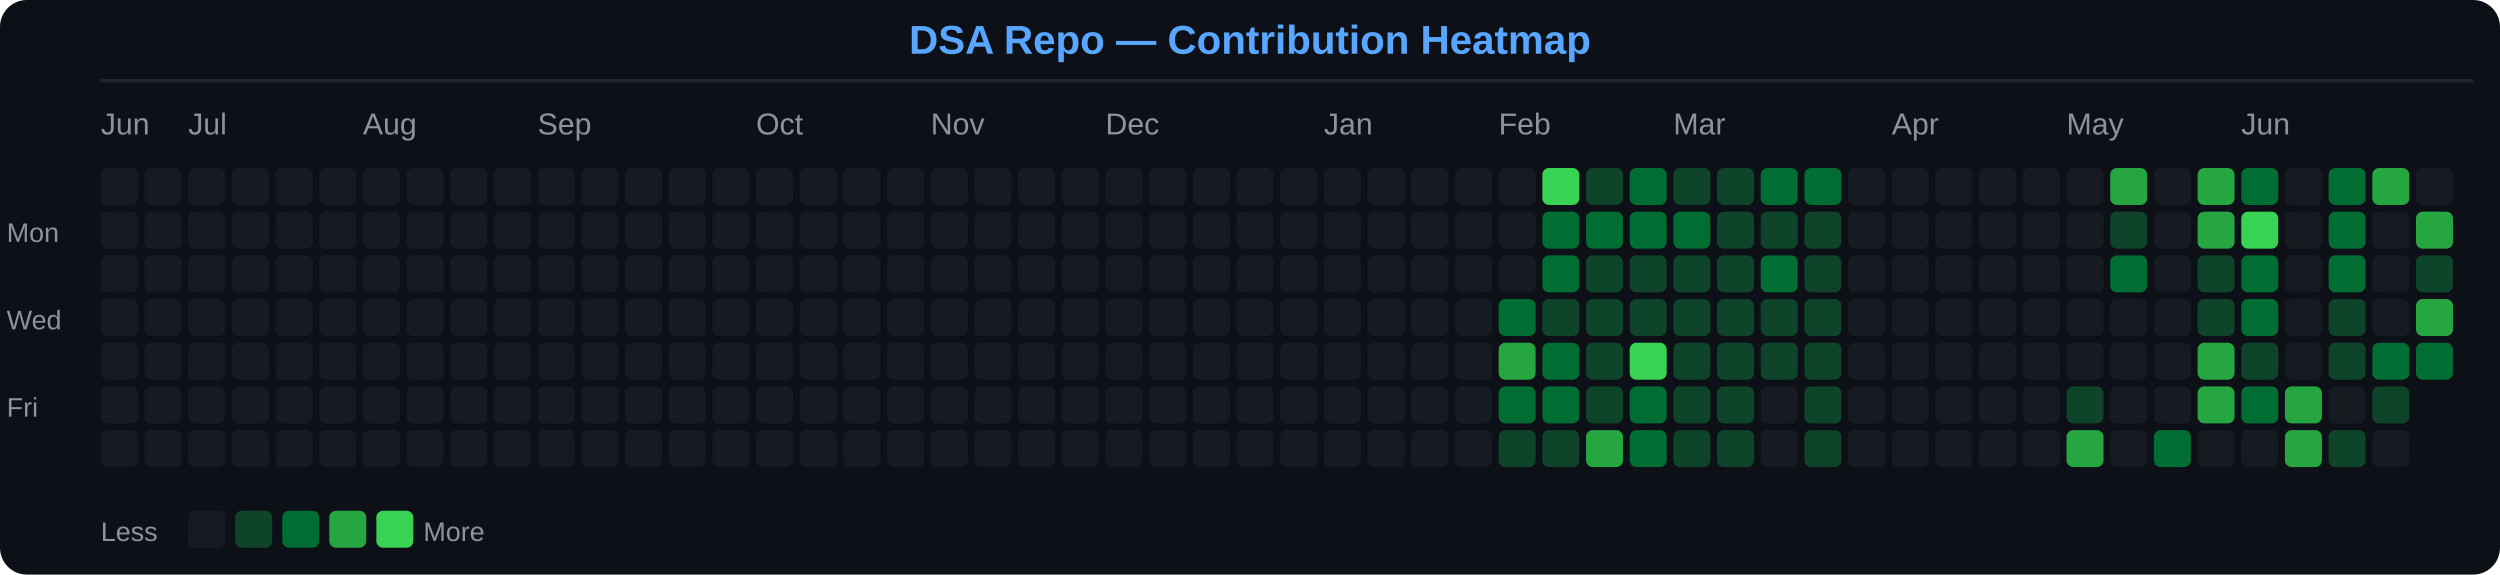
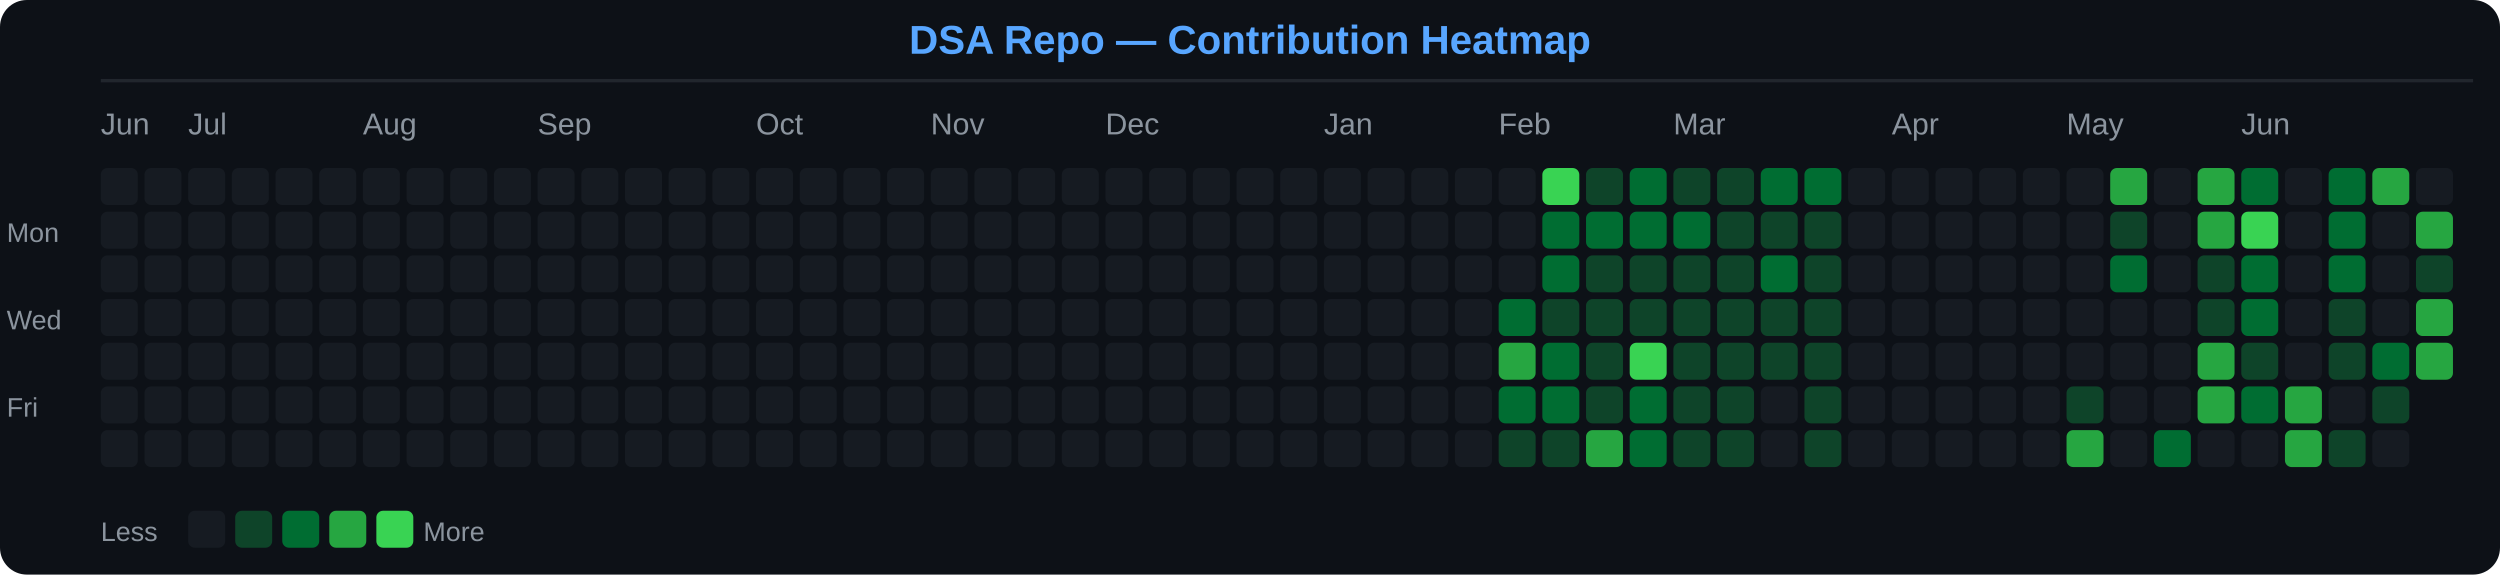
<svg xmlns="http://www.w3.org/2000/svg" width="744" height="171" viewBox="0 0 744 171">
  <rect width="744" height="171" fill="#0d1117" rx="8" />
  <text x="372" y="16" fill="#58a6ff" font-family="Arial,sans-serif" font-size="12" text-anchor="middle" font-weight="bold">DSA Repo — Contribution Heatmap</text>
  <line x1="30" y1="24" x2="736" y2="24" stroke="#21262d" stroke-width="1" />
  <text x="2" y="72" fill="#8b949e" font-family="Arial,sans-serif" font-size="8">Mon</text>
  <text x="2" y="98" fill="#8b949e" font-family="Arial,sans-serif" font-size="8">Wed</text>
  <text x="2" y="124" fill="#8b949e" font-family="Arial,sans-serif" font-size="8">Fri</text>
  <text x="30" y="40" fill="#8b949e" font-family="Arial,sans-serif" font-size="9">Jun</text>
  <rect x="30" y="50" width="11" height="11" rx="2" fill="#161b22" />
  <rect x="30" y="63" width="11" height="11" rx="2" fill="#161b22" />
  <rect x="30" y="76" width="11" height="11" rx="2" fill="#161b22" />
  <rect x="30" y="89" width="11" height="11" rx="2" fill="#161b22" />
  <rect x="30" y="102" width="11" height="11" rx="2" fill="#161b22" />
  <rect x="30" y="115" width="11" height="11" rx="2" fill="#161b22" />
  <rect x="30" y="128" width="11" height="11" rx="2" fill="#161b22" />
  <rect x="43" y="50" width="11" height="11" rx="2" fill="#161b22" />
  <rect x="43" y="63" width="11" height="11" rx="2" fill="#161b22" />
  <rect x="43" y="76" width="11" height="11" rx="2" fill="#161b22" />
  <rect x="43" y="89" width="11" height="11" rx="2" fill="#161b22" />
  <rect x="43" y="102" width="11" height="11" rx="2" fill="#161b22" />
  <rect x="43" y="115" width="11" height="11" rx="2" fill="#161b22" />
  <rect x="43" y="128" width="11" height="11" rx="2" fill="#161b22" />
  <text x="56" y="40" fill="#8b949e" font-family="Arial,sans-serif" font-size="9">Jul</text>
  <rect x="56" y="50" width="11" height="11" rx="2" fill="#161b22" />
  <rect x="56" y="63" width="11" height="11" rx="2" fill="#161b22" />
  <rect x="56" y="76" width="11" height="11" rx="2" fill="#161b22" />
  <rect x="56" y="89" width="11" height="11" rx="2" fill="#161b22" />
  <rect x="56" y="102" width="11" height="11" rx="2" fill="#161b22" />
  <rect x="56" y="115" width="11" height="11" rx="2" fill="#161b22" />
  <rect x="56" y="128" width="11" height="11" rx="2" fill="#161b22" />
  <rect x="69" y="50" width="11" height="11" rx="2" fill="#161b22" />
  <rect x="69" y="63" width="11" height="11" rx="2" fill="#161b22" />
  <rect x="69" y="76" width="11" height="11" rx="2" fill="#161b22" />
  <rect x="69" y="89" width="11" height="11" rx="2" fill="#161b22" />
  <rect x="69" y="102" width="11" height="11" rx="2" fill="#161b22" />
  <rect x="69" y="115" width="11" height="11" rx="2" fill="#161b22" />
  <rect x="69" y="128" width="11" height="11" rx="2" fill="#161b22" />
  <rect x="82" y="50" width="11" height="11" rx="2" fill="#161b22" />
  <rect x="82" y="63" width="11" height="11" rx="2" fill="#161b22" />
  <rect x="82" y="76" width="11" height="11" rx="2" fill="#161b22" />
  <rect x="82" y="89" width="11" height="11" rx="2" fill="#161b22" />
  <rect x="82" y="102" width="11" height="11" rx="2" fill="#161b22" />
  <rect x="82" y="115" width="11" height="11" rx="2" fill="#161b22" />
  <rect x="82" y="128" width="11" height="11" rx="2" fill="#161b22" />
  <rect x="95" y="50" width="11" height="11" rx="2" fill="#161b22" />
  <rect x="95" y="63" width="11" height="11" rx="2" fill="#161b22" />
  <rect x="95" y="76" width="11" height="11" rx="2" fill="#161b22" />
  <rect x="95" y="89" width="11" height="11" rx="2" fill="#161b22" />
  <rect x="95" y="102" width="11" height="11" rx="2" fill="#161b22" />
  <rect x="95" y="115" width="11" height="11" rx="2" fill="#161b22" />
  <rect x="95" y="128" width="11" height="11" rx="2" fill="#161b22" />
  <text x="108" y="40" fill="#8b949e" font-family="Arial,sans-serif" font-size="9">Aug</text>
  <rect x="108" y="50" width="11" height="11" rx="2" fill="#161b22" />
  <rect x="108" y="63" width="11" height="11" rx="2" fill="#161b22" />
  <rect x="108" y="76" width="11" height="11" rx="2" fill="#161b22" />
  <rect x="108" y="89" width="11" height="11" rx="2" fill="#161b22" />
  <rect x="108" y="102" width="11" height="11" rx="2" fill="#161b22" />
  <rect x="108" y="115" width="11" height="11" rx="2" fill="#161b22" />
  <rect x="108" y="128" width="11" height="11" rx="2" fill="#161b22" />
  <rect x="121" y="50" width="11" height="11" rx="2" fill="#161b22" />
  <rect x="121" y="63" width="11" height="11" rx="2" fill="#161b22" />
  <rect x="121" y="76" width="11" height="11" rx="2" fill="#161b22" />
  <rect x="121" y="89" width="11" height="11" rx="2" fill="#161b22" />
  <rect x="121" y="102" width="11" height="11" rx="2" fill="#161b22" />
  <rect x="121" y="115" width="11" height="11" rx="2" fill="#161b22" />
  <rect x="121" y="128" width="11" height="11" rx="2" fill="#161b22" />
  <rect x="134" y="50" width="11" height="11" rx="2" fill="#161b22" />
  <rect x="134" y="63" width="11" height="11" rx="2" fill="#161b22" />
  <rect x="134" y="76" width="11" height="11" rx="2" fill="#161b22" />
  <rect x="134" y="89" width="11" height="11" rx="2" fill="#161b22" />
  <rect x="134" y="102" width="11" height="11" rx="2" fill="#161b22" />
  <rect x="134" y="115" width="11" height="11" rx="2" fill="#161b22" />
  <rect x="134" y="128" width="11" height="11" rx="2" fill="#161b22" />
  <rect x="147" y="50" width="11" height="11" rx="2" fill="#161b22" />
  <rect x="147" y="63" width="11" height="11" rx="2" fill="#161b22" />
  <rect x="147" y="76" width="11" height="11" rx="2" fill="#161b22" />
  <rect x="147" y="89" width="11" height="11" rx="2" fill="#161b22" />
  <rect x="147" y="102" width="11" height="11" rx="2" fill="#161b22" />
  <rect x="147" y="115" width="11" height="11" rx="2" fill="#161b22" />
  <rect x="147" y="128" width="11" height="11" rx="2" fill="#161b22" />
  <text x="160" y="40" fill="#8b949e" font-family="Arial,sans-serif" font-size="9">Sep</text>
  <rect x="160" y="50" width="11" height="11" rx="2" fill="#161b22" />
  <rect x="160" y="63" width="11" height="11" rx="2" fill="#161b22" />
  <rect x="160" y="76" width="11" height="11" rx="2" fill="#161b22" />
  <rect x="160" y="89" width="11" height="11" rx="2" fill="#161b22" />
  <rect x="160" y="102" width="11" height="11" rx="2" fill="#161b22" />
  <rect x="160" y="115" width="11" height="11" rx="2" fill="#161b22" />
  <rect x="160" y="128" width="11" height="11" rx="2" fill="#161b22" />
  <rect x="173" y="50" width="11" height="11" rx="2" fill="#161b22" />
  <rect x="173" y="63" width="11" height="11" rx="2" fill="#161b22" />
  <rect x="173" y="76" width="11" height="11" rx="2" fill="#161b22" />
  <rect x="173" y="89" width="11" height="11" rx="2" fill="#161b22" />
  <rect x="173" y="102" width="11" height="11" rx="2" fill="#161b22" />
  <rect x="173" y="115" width="11" height="11" rx="2" fill="#161b22" />
  <rect x="173" y="128" width="11" height="11" rx="2" fill="#161b22" />
  <rect x="186" y="50" width="11" height="11" rx="2" fill="#161b22" />
  <rect x="186" y="63" width="11" height="11" rx="2" fill="#161b22" />
  <rect x="186" y="76" width="11" height="11" rx="2" fill="#161b22" />
  <rect x="186" y="89" width="11" height="11" rx="2" fill="#161b22" />
  <rect x="186" y="102" width="11" height="11" rx="2" fill="#161b22" />
  <rect x="186" y="115" width="11" height="11" rx="2" fill="#161b22" />
  <rect x="186" y="128" width="11" height="11" rx="2" fill="#161b22" />
  <rect x="199" y="50" width="11" height="11" rx="2" fill="#161b22" />
  <rect x="199" y="63" width="11" height="11" rx="2" fill="#161b22" />
  <rect x="199" y="76" width="11" height="11" rx="2" fill="#161b22" />
  <rect x="199" y="89" width="11" height="11" rx="2" fill="#161b22" />
  <rect x="199" y="102" width="11" height="11" rx="2" fill="#161b22" />
  <rect x="199" y="115" width="11" height="11" rx="2" fill="#161b22" />
  <rect x="199" y="128" width="11" height="11" rx="2" fill="#161b22" />
  <rect x="212" y="50" width="11" height="11" rx="2" fill="#161b22" />
  <rect x="212" y="63" width="11" height="11" rx="2" fill="#161b22" />
  <rect x="212" y="76" width="11" height="11" rx="2" fill="#161b22" />
  <rect x="212" y="89" width="11" height="11" rx="2" fill="#161b22" />
  <rect x="212" y="102" width="11" height="11" rx="2" fill="#161b22" />
  <rect x="212" y="115" width="11" height="11" rx="2" fill="#161b22" />
  <rect x="212" y="128" width="11" height="11" rx="2" fill="#161b22" />
  <text x="225" y="40" fill="#8b949e" font-family="Arial,sans-serif" font-size="9">Oct</text>
  <rect x="225" y="50" width="11" height="11" rx="2" fill="#161b22" />
  <rect x="225" y="63" width="11" height="11" rx="2" fill="#161b22" />
  <rect x="225" y="76" width="11" height="11" rx="2" fill="#161b22" />
  <rect x="225" y="89" width="11" height="11" rx="2" fill="#161b22" />
  <rect x="225" y="102" width="11" height="11" rx="2" fill="#161b22" />
  <rect x="225" y="115" width="11" height="11" rx="2" fill="#161b22" />
  <rect x="225" y="128" width="11" height="11" rx="2" fill="#161b22" />
  <rect x="238" y="50" width="11" height="11" rx="2" fill="#161b22" />
  <rect x="238" y="63" width="11" height="11" rx="2" fill="#161b22" />
  <rect x="238" y="76" width="11" height="11" rx="2" fill="#161b22" />
  <rect x="238" y="89" width="11" height="11" rx="2" fill="#161b22" />
  <rect x="238" y="102" width="11" height="11" rx="2" fill="#161b22" />
  <rect x="238" y="115" width="11" height="11" rx="2" fill="#161b22" />
  <rect x="238" y="128" width="11" height="11" rx="2" fill="#161b22" />
  <rect x="251" y="50" width="11" height="11" rx="2" fill="#161b22" />
  <rect x="251" y="63" width="11" height="11" rx="2" fill="#161b22" />
  <rect x="251" y="76" width="11" height="11" rx="2" fill="#161b22" />
  <rect x="251" y="89" width="11" height="11" rx="2" fill="#161b22" />
  <rect x="251" y="102" width="11" height="11" rx="2" fill="#161b22" />
  <rect x="251" y="115" width="11" height="11" rx="2" fill="#161b22" />
  <rect x="251" y="128" width="11" height="11" rx="2" fill="#161b22" />
  <rect x="264" y="50" width="11" height="11" rx="2" fill="#161b22" />
  <rect x="264" y="63" width="11" height="11" rx="2" fill="#161b22" />
  <rect x="264" y="76" width="11" height="11" rx="2" fill="#161b22" />
  <rect x="264" y="89" width="11" height="11" rx="2" fill="#161b22" />
  <rect x="264" y="102" width="11" height="11" rx="2" fill="#161b22" />
  <rect x="264" y="115" width="11" height="11" rx="2" fill="#161b22" />
  <rect x="264" y="128" width="11" height="11" rx="2" fill="#161b22" />
  <text x="277" y="40" fill="#8b949e" font-family="Arial,sans-serif" font-size="9">Nov</text>
  <rect x="277" y="50" width="11" height="11" rx="2" fill="#161b22" />
  <rect x="277" y="63" width="11" height="11" rx="2" fill="#161b22" />
  <rect x="277" y="76" width="11" height="11" rx="2" fill="#161b22" />
  <rect x="277" y="89" width="11" height="11" rx="2" fill="#161b22" />
  <rect x="277" y="102" width="11" height="11" rx="2" fill="#161b22" />
  <rect x="277" y="115" width="11" height="11" rx="2" fill="#161b22" />
  <rect x="277" y="128" width="11" height="11" rx="2" fill="#161b22" />
  <rect x="290" y="50" width="11" height="11" rx="2" fill="#161b22" />
  <rect x="290" y="63" width="11" height="11" rx="2" fill="#161b22" />
  <rect x="290" y="76" width="11" height="11" rx="2" fill="#161b22" />
  <rect x="290" y="89" width="11" height="11" rx="2" fill="#161b22" />
  <rect x="290" y="102" width="11" height="11" rx="2" fill="#161b22" />
  <rect x="290" y="115" width="11" height="11" rx="2" fill="#161b22" />
  <rect x="290" y="128" width="11" height="11" rx="2" fill="#161b22" />
  <rect x="303" y="50" width="11" height="11" rx="2" fill="#161b22" />
  <rect x="303" y="63" width="11" height="11" rx="2" fill="#161b22" />
  <rect x="303" y="76" width="11" height="11" rx="2" fill="#161b22" />
  <rect x="303" y="89" width="11" height="11" rx="2" fill="#161b22" />
  <rect x="303" y="102" width="11" height="11" rx="2" fill="#161b22" />
  <rect x="303" y="115" width="11" height="11" rx="2" fill="#161b22" />
  <rect x="303" y="128" width="11" height="11" rx="2" fill="#161b22" />
  <rect x="316" y="50" width="11" height="11" rx="2" fill="#161b22" />
  <rect x="316" y="63" width="11" height="11" rx="2" fill="#161b22" />
  <rect x="316" y="76" width="11" height="11" rx="2" fill="#161b22" />
  <rect x="316" y="89" width="11" height="11" rx="2" fill="#161b22" />
  <rect x="316" y="102" width="11" height="11" rx="2" fill="#161b22" />
  <rect x="316" y="115" width="11" height="11" rx="2" fill="#161b22" />
  <rect x="316" y="128" width="11" height="11" rx="2" fill="#161b22" />
  <text x="329" y="40" fill="#8b949e" font-family="Arial,sans-serif" font-size="9">Dec</text>
  <rect x="329" y="50" width="11" height="11" rx="2" fill="#161b22" />
  <rect x="329" y="63" width="11" height="11" rx="2" fill="#161b22" />
  <rect x="329" y="76" width="11" height="11" rx="2" fill="#161b22" />
  <rect x="329" y="89" width="11" height="11" rx="2" fill="#161b22" />
  <rect x="329" y="102" width="11" height="11" rx="2" fill="#161b22" />
  <rect x="329" y="115" width="11" height="11" rx="2" fill="#161b22" />
  <rect x="329" y="128" width="11" height="11" rx="2" fill="#161b22" />
  <rect x="342" y="50" width="11" height="11" rx="2" fill="#161b22" />
  <rect x="342" y="63" width="11" height="11" rx="2" fill="#161b22" />
  <rect x="342" y="76" width="11" height="11" rx="2" fill="#161b22" />
  <rect x="342" y="89" width="11" height="11" rx="2" fill="#161b22" />
  <rect x="342" y="102" width="11" height="11" rx="2" fill="#161b22" />
  <rect x="342" y="115" width="11" height="11" rx="2" fill="#161b22" />
  <rect x="342" y="128" width="11" height="11" rx="2" fill="#161b22" />
  <rect x="355" y="50" width="11" height="11" rx="2" fill="#161b22" />
  <rect x="355" y="63" width="11" height="11" rx="2" fill="#161b22" />
  <rect x="355" y="76" width="11" height="11" rx="2" fill="#161b22" />
  <rect x="355" y="89" width="11" height="11" rx="2" fill="#161b22" />
  <rect x="355" y="102" width="11" height="11" rx="2" fill="#161b22" />
  <rect x="355" y="115" width="11" height="11" rx="2" fill="#161b22" />
  <rect x="355" y="128" width="11" height="11" rx="2" fill="#161b22" />
  <rect x="368" y="50" width="11" height="11" rx="2" fill="#161b22" />
  <rect x="368" y="63" width="11" height="11" rx="2" fill="#161b22" />
  <rect x="368" y="76" width="11" height="11" rx="2" fill="#161b22" />
  <rect x="368" y="89" width="11" height="11" rx="2" fill="#161b22" />
  <rect x="368" y="102" width="11" height="11" rx="2" fill="#161b22" />
  <rect x="368" y="115" width="11" height="11" rx="2" fill="#161b22" />
  <rect x="368" y="128" width="11" height="11" rx="2" fill="#161b22" />
  <rect x="381" y="50" width="11" height="11" rx="2" fill="#161b22" />
  <rect x="381" y="63" width="11" height="11" rx="2" fill="#161b22" />
  <rect x="381" y="76" width="11" height="11" rx="2" fill="#161b22" />
  <rect x="381" y="89" width="11" height="11" rx="2" fill="#161b22" />
  <rect x="381" y="102" width="11" height="11" rx="2" fill="#161b22" />
  <rect x="381" y="115" width="11" height="11" rx="2" fill="#161b22" />
  <rect x="381" y="128" width="11" height="11" rx="2" fill="#161b22" />
  <text x="394" y="40" fill="#8b949e" font-family="Arial,sans-serif" font-size="9">Jan</text>
  <rect x="394" y="50" width="11" height="11" rx="2" fill="#161b22" />
  <rect x="394" y="63" width="11" height="11" rx="2" fill="#161b22" />
  <rect x="394" y="76" width="11" height="11" rx="2" fill="#161b22" />
  <rect x="394" y="89" width="11" height="11" rx="2" fill="#161b22" />
  <rect x="394" y="102" width="11" height="11" rx="2" fill="#161b22" />
  <rect x="394" y="115" width="11" height="11" rx="2" fill="#161b22" />
  <rect x="394" y="128" width="11" height="11" rx="2" fill="#161b22" />
  <rect x="407" y="50" width="11" height="11" rx="2" fill="#161b22" />
  <rect x="407" y="63" width="11" height="11" rx="2" fill="#161b22" />
  <rect x="407" y="76" width="11" height="11" rx="2" fill="#161b22" />
  <rect x="407" y="89" width="11" height="11" rx="2" fill="#161b22" />
  <rect x="407" y="102" width="11" height="11" rx="2" fill="#161b22" />
  <rect x="407" y="115" width="11" height="11" rx="2" fill="#161b22" />
  <rect x="407" y="128" width="11" height="11" rx="2" fill="#161b22" />
  <rect x="420" y="50" width="11" height="11" rx="2" fill="#161b22" />
  <rect x="420" y="63" width="11" height="11" rx="2" fill="#161b22" />
  <rect x="420" y="76" width="11" height="11" rx="2" fill="#161b22" />
  <rect x="420" y="89" width="11" height="11" rx="2" fill="#161b22" />
  <rect x="420" y="102" width="11" height="11" rx="2" fill="#161b22" />
  <rect x="420" y="115" width="11" height="11" rx="2" fill="#161b22" />
  <rect x="420" y="128" width="11" height="11" rx="2" fill="#161b22" />
  <rect x="433" y="50" width="11" height="11" rx="2" fill="#161b22" />
  <rect x="433" y="63" width="11" height="11" rx="2" fill="#161b22" />
  <rect x="433" y="76" width="11" height="11" rx="2" fill="#161b22" />
  <rect x="433" y="89" width="11" height="11" rx="2" fill="#161b22" />
  <rect x="433" y="102" width="11" height="11" rx="2" fill="#161b22" />
  <rect x="433" y="115" width="11" height="11" rx="2" fill="#161b22" />
  <rect x="433" y="128" width="11" height="11" rx="2" fill="#161b22" />
  <text x="446" y="40" fill="#8b949e" font-family="Arial,sans-serif" font-size="9">Feb</text>
  <rect x="446" y="50" width="11" height="11" rx="2" fill="#161b22" />
  <rect x="446" y="63" width="11" height="11" rx="2" fill="#161b22" />
  <rect x="446" y="76" width="11" height="11" rx="2" fill="#161b22" />
  <rect x="446" y="89" width="11" height="11" rx="2" fill="#006d32" />
  <rect x="446" y="102" width="11" height="11" rx="2" fill="#26a641" />
  <rect x="446" y="115" width="11" height="11" rx="2" fill="#006d32" />
  <rect x="446" y="128" width="11" height="11" rx="2" fill="#0e4429" />
  <rect x="459" y="50" width="11" height="11" rx="2" fill="#39d353" />
  <rect x="459" y="63" width="11" height="11" rx="2" fill="#006d32" />
  <rect x="459" y="76" width="11" height="11" rx="2" fill="#006d32" />
  <rect x="459" y="89" width="11" height="11" rx="2" fill="#0e4429" />
  <rect x="459" y="102" width="11" height="11" rx="2" fill="#006d32" />
  <rect x="459" y="115" width="11" height="11" rx="2" fill="#006d32" />
  <rect x="459" y="128" width="11" height="11" rx="2" fill="#0e4429" />
  <rect x="472" y="50" width="11" height="11" rx="2" fill="#0e4429" />
  <rect x="472" y="63" width="11" height="11" rx="2" fill="#006d32" />
  <rect x="472" y="76" width="11" height="11" rx="2" fill="#0e4429" />
  <rect x="472" y="89" width="11" height="11" rx="2" fill="#0e4429" />
  <rect x="472" y="102" width="11" height="11" rx="2" fill="#0e4429" />
  <rect x="472" y="115" width="11" height="11" rx="2" fill="#0e4429" />
  <rect x="472" y="128" width="11" height="11" rx="2" fill="#26a641" />
  <rect x="485" y="50" width="11" height="11" rx="2" fill="#006d32" />
  <rect x="485" y="63" width="11" height="11" rx="2" fill="#006d32" />
  <rect x="485" y="76" width="11" height="11" rx="2" fill="#0e4429" />
  <rect x="485" y="89" width="11" height="11" rx="2" fill="#0e4429" />
  <rect x="485" y="102" width="11" height="11" rx="2" fill="#39d353" />
  <rect x="485" y="115" width="11" height="11" rx="2" fill="#006d32" />
  <rect x="485" y="128" width="11" height="11" rx="2" fill="#006d32" />
  <text x="498" y="40" fill="#8b949e" font-family="Arial,sans-serif" font-size="9">Mar</text>
  <rect x="498" y="50" width="11" height="11" rx="2" fill="#0e4429" />
  <rect x="498" y="63" width="11" height="11" rx="2" fill="#006d32" />
  <rect x="498" y="76" width="11" height="11" rx="2" fill="#0e4429" />
  <rect x="498" y="89" width="11" height="11" rx="2" fill="#0e4429" />
  <rect x="498" y="102" width="11" height="11" rx="2" fill="#0e4429" />
  <rect x="498" y="115" width="11" height="11" rx="2" fill="#0e4429" />
  <rect x="498" y="128" width="11" height="11" rx="2" fill="#0e4429" />
  <rect x="511" y="50" width="11" height="11" rx="2" fill="#0e4429" />
  <rect x="511" y="63" width="11" height="11" rx="2" fill="#0e4429" />
  <rect x="511" y="76" width="11" height="11" rx="2" fill="#0e4429" />
  <rect x="511" y="89" width="11" height="11" rx="2" fill="#0e4429" />
  <rect x="511" y="102" width="11" height="11" rx="2" fill="#0e4429" />
  <rect x="511" y="115" width="11" height="11" rx="2" fill="#0e4429" />
  <rect x="511" y="128" width="11" height="11" rx="2" fill="#0e4429" />
  <rect x="524" y="50" width="11" height="11" rx="2" fill="#006d32" />
  <rect x="524" y="63" width="11" height="11" rx="2" fill="#0e4429" />
  <rect x="524" y="76" width="11" height="11" rx="2" fill="#006d32" />
  <rect x="524" y="89" width="11" height="11" rx="2" fill="#0e4429" />
  <rect x="524" y="102" width="11" height="11" rx="2" fill="#0e4429" />
  <rect x="524" y="115" width="11" height="11" rx="2" fill="#161b22" />
  <rect x="524" y="128" width="11" height="11" rx="2" fill="#161b22" />
  <rect x="537" y="50" width="11" height="11" rx="2" fill="#006d32" />
  <rect x="537" y="63" width="11" height="11" rx="2" fill="#0e4429" />
  <rect x="537" y="76" width="11" height="11" rx="2" fill="#0e4429" />
  <rect x="537" y="89" width="11" height="11" rx="2" fill="#0e4429" />
  <rect x="537" y="102" width="11" height="11" rx="2" fill="#0e4429" />
  <rect x="537" y="115" width="11" height="11" rx="2" fill="#0e4429" />
  <rect x="537" y="128" width="11" height="11" rx="2" fill="#0e4429" />
  <rect x="550" y="50" width="11" height="11" rx="2" fill="#161b22" />
  <rect x="550" y="63" width="11" height="11" rx="2" fill="#161b22" />
  <rect x="550" y="76" width="11" height="11" rx="2" fill="#161b22" />
  <rect x="550" y="89" width="11" height="11" rx="2" fill="#161b22" />
  <rect x="550" y="102" width="11" height="11" rx="2" fill="#161b22" />
  <rect x="550" y="115" width="11" height="11" rx="2" fill="#161b22" />
  <rect x="550" y="128" width="11" height="11" rx="2" fill="#161b22" />
  <text x="563" y="40" fill="#8b949e" font-family="Arial,sans-serif" font-size="9">Apr</text>
  <rect x="563" y="50" width="11" height="11" rx="2" fill="#161b22" />
  <rect x="563" y="63" width="11" height="11" rx="2" fill="#161b22" />
  <rect x="563" y="76" width="11" height="11" rx="2" fill="#161b22" />
  <rect x="563" y="89" width="11" height="11" rx="2" fill="#161b22" />
  <rect x="563" y="102" width="11" height="11" rx="2" fill="#161b22" />
  <rect x="563" y="115" width="11" height="11" rx="2" fill="#161b22" />
  <rect x="563" y="128" width="11" height="11" rx="2" fill="#161b22" />
  <rect x="576" y="50" width="11" height="11" rx="2" fill="#161b22" />
  <rect x="576" y="63" width="11" height="11" rx="2" fill="#161b22" />
  <rect x="576" y="76" width="11" height="11" rx="2" fill="#161b22" />
  <rect x="576" y="89" width="11" height="11" rx="2" fill="#161b22" />
  <rect x="576" y="102" width="11" height="11" rx="2" fill="#161b22" />
  <rect x="576" y="115" width="11" height="11" rx="2" fill="#161b22" />
  <rect x="576" y="128" width="11" height="11" rx="2" fill="#161b22" />
  <rect x="589" y="50" width="11" height="11" rx="2" fill="#161b22" />
  <rect x="589" y="63" width="11" height="11" rx="2" fill="#161b22" />
  <rect x="589" y="76" width="11" height="11" rx="2" fill="#161b22" />
  <rect x="589" y="89" width="11" height="11" rx="2" fill="#161b22" />
  <rect x="589" y="102" width="11" height="11" rx="2" fill="#161b22" />
  <rect x="589" y="115" width="11" height="11" rx="2" fill="#161b22" />
  <rect x="589" y="128" width="11" height="11" rx="2" fill="#161b22" />
  <rect x="602" y="50" width="11" height="11" rx="2" fill="#161b22" />
  <rect x="602" y="63" width="11" height="11" rx="2" fill="#161b22" />
  <rect x="602" y="76" width="11" height="11" rx="2" fill="#161b22" />
  <rect x="602" y="89" width="11" height="11" rx="2" fill="#161b22" />
  <rect x="602" y="102" width="11" height="11" rx="2" fill="#161b22" />
  <rect x="602" y="115" width="11" height="11" rx="2" fill="#161b22" />
  <rect x="602" y="128" width="11" height="11" rx="2" fill="#161b22" />
  <text x="615" y="40" fill="#8b949e" font-family="Arial,sans-serif" font-size="9">May</text>
  <rect x="615" y="50" width="11" height="11" rx="2" fill="#161b22" />
  <rect x="615" y="63" width="11" height="11" rx="2" fill="#161b22" />
  <rect x="615" y="76" width="11" height="11" rx="2" fill="#161b22" />
  <rect x="615" y="89" width="11" height="11" rx="2" fill="#161b22" />
  <rect x="615" y="102" width="11" height="11" rx="2" fill="#161b22" />
  <rect x="615" y="115" width="11" height="11" rx="2" fill="#0e4429" />
  <rect x="615" y="128" width="11" height="11" rx="2" fill="#26a641" />
  <rect x="628" y="50" width="11" height="11" rx="2" fill="#26a641" />
  <rect x="628" y="63" width="11" height="11" rx="2" fill="#0e4429" />
  <rect x="628" y="76" width="11" height="11" rx="2" fill="#006d32" />
  <rect x="628" y="89" width="11" height="11" rx="2" fill="#161b22" />
  <rect x="628" y="102" width="11" height="11" rx="2" fill="#161b22" />
  <rect x="628" y="115" width="11" height="11" rx="2" fill="#161b22" />
  <rect x="628" y="128" width="11" height="11" rx="2" fill="#161b22" />
  <rect x="641" y="50" width="11" height="11" rx="2" fill="#161b22" />
  <rect x="641" y="63" width="11" height="11" rx="2" fill="#161b22" />
  <rect x="641" y="76" width="11" height="11" rx="2" fill="#161b22" />
  <rect x="641" y="89" width="11" height="11" rx="2" fill="#161b22" />
  <rect x="641" y="102" width="11" height="11" rx="2" fill="#161b22" />
  <rect x="641" y="115" width="11" height="11" rx="2" fill="#161b22" />
  <rect x="641" y="128" width="11" height="11" rx="2" fill="#006d32" />
  <rect x="654" y="50" width="11" height="11" rx="2" fill="#26a641" />
  <rect x="654" y="63" width="11" height="11" rx="2" fill="#26a641" />
  <rect x="654" y="76" width="11" height="11" rx="2" fill="#0e4429" />
  <rect x="654" y="89" width="11" height="11" rx="2" fill="#0e4429" />
  <rect x="654" y="102" width="11" height="11" rx="2" fill="#26a641" />
  <rect x="654" y="115" width="11" height="11" rx="2" fill="#26a641" />
  <rect x="654" y="128" width="11" height="11" rx="2" fill="#161b22" />
  <text x="667" y="40" fill="#8b949e" font-family="Arial,sans-serif" font-size="9">Jun</text>
  <rect x="667" y="50" width="11" height="11" rx="2" fill="#006d32" />
  <rect x="667" y="63" width="11" height="11" rx="2" fill="#39d353" />
  <rect x="667" y="76" width="11" height="11" rx="2" fill="#006d32" />
  <rect x="667" y="89" width="11" height="11" rx="2" fill="#006d32" />
  <rect x="667" y="102" width="11" height="11" rx="2" fill="#0e4429" />
  <rect x="667" y="115" width="11" height="11" rx="2" fill="#006d32" />
  <rect x="667" y="128" width="11" height="11" rx="2" fill="#161b22" />
  <rect x="680" y="50" width="11" height="11" rx="2" fill="#161b22" />
  <rect x="680" y="63" width="11" height="11" rx="2" fill="#161b22" />
  <rect x="680" y="76" width="11" height="11" rx="2" fill="#161b22" />
  <rect x="680" y="89" width="11" height="11" rx="2" fill="#161b22" />
  <rect x="680" y="102" width="11" height="11" rx="2" fill="#161b22" />
  <rect x="680" y="115" width="11" height="11" rx="2" fill="#26a641" />
  <rect x="680" y="128" width="11" height="11" rx="2" fill="#26a641" />
  <rect x="693" y="50" width="11" height="11" rx="2" fill="#006d32" />
  <rect x="693" y="63" width="11" height="11" rx="2" fill="#006d32" />
  <rect x="693" y="76" width="11" height="11" rx="2" fill="#006d32" />
  <rect x="693" y="89" width="11" height="11" rx="2" fill="#0e4429" />
  <rect x="693" y="102" width="11" height="11" rx="2" fill="#0e4429" />
  <rect x="693" y="115" width="11" height="11" rx="2" fill="#161b22" />
  <rect x="693" y="128" width="11" height="11" rx="2" fill="#0e4429" />
  <rect x="706" y="50" width="11" height="11" rx="2" fill="#26a641" />
  <rect x="706" y="63" width="11" height="11" rx="2" fill="#161b22" />
  <rect x="706" y="76" width="11" height="11" rx="2" fill="#161b22" />
  <rect x="706" y="89" width="11" height="11" rx="2" fill="#161b22" />
  <rect x="706" y="102" width="11" height="11" rx="2" fill="#006d32" />
  <rect x="706" y="115" width="11" height="11" rx="2" fill="#0e4429" />
  <rect x="706" y="128" width="11" height="11" rx="2" fill="#161b22" />
  <rect x="719" y="50" width="11" height="11" rx="2" fill="#161b22" />
  <rect x="719" y="63" width="11" height="11" rx="2" fill="#26a641" />
  <rect x="719" y="76" width="11" height="11" rx="2" fill="#0e4429" />
  <rect x="719" y="89" width="11" height="11" rx="2" fill="#26a641" />
-   <rect x="719" y="102" width="11" height="11" rx="2" fill="#006d32" />
+   <rect x="719" y="102" width="11" height="11" rx="2" fill="#26a641" />
  <text x="30" y="161" fill="#8b949e" font-family="Arial,sans-serif" font-size="8">Less</text>
  <rect x="56" y="152" width="11" height="11" rx="2" fill="#161b22" />
  <rect x="70" y="152" width="11" height="11" rx="2" fill="#0e4429" />
  <rect x="84" y="152" width="11" height="11" rx="2" fill="#006d32" />
  <rect x="98" y="152" width="11" height="11" rx="2" fill="#26a641" />
  <rect x="112" y="152" width="11" height="11" rx="2" fill="#39d353" />
  <text x="126" y="161" fill="#8b949e" font-family="Arial,sans-serif" font-size="8">More</text>
</svg>
